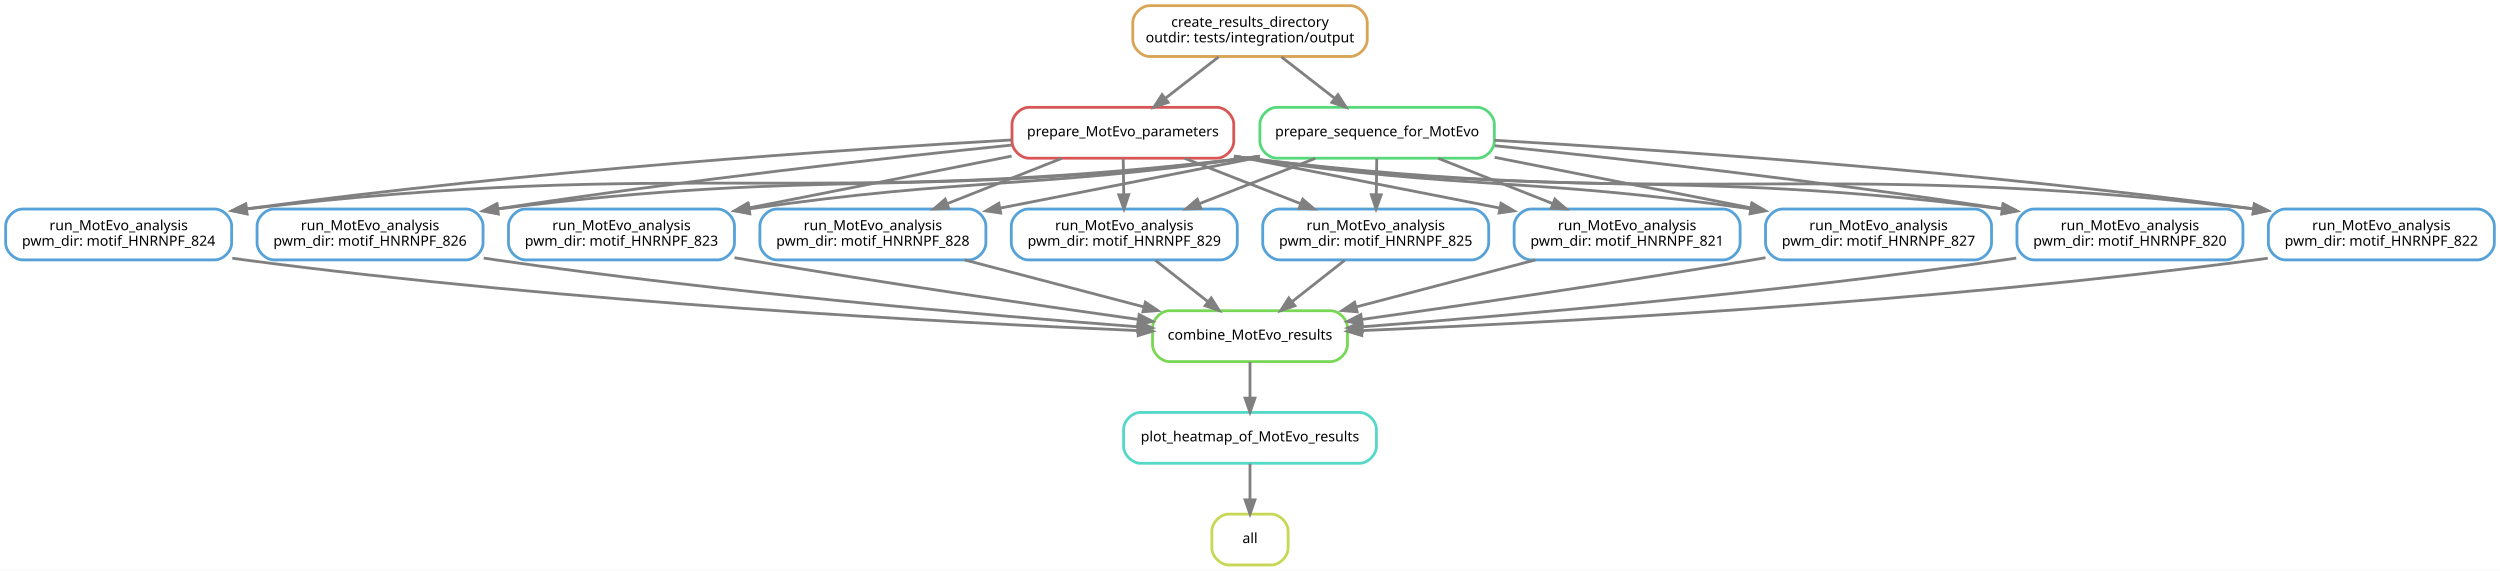
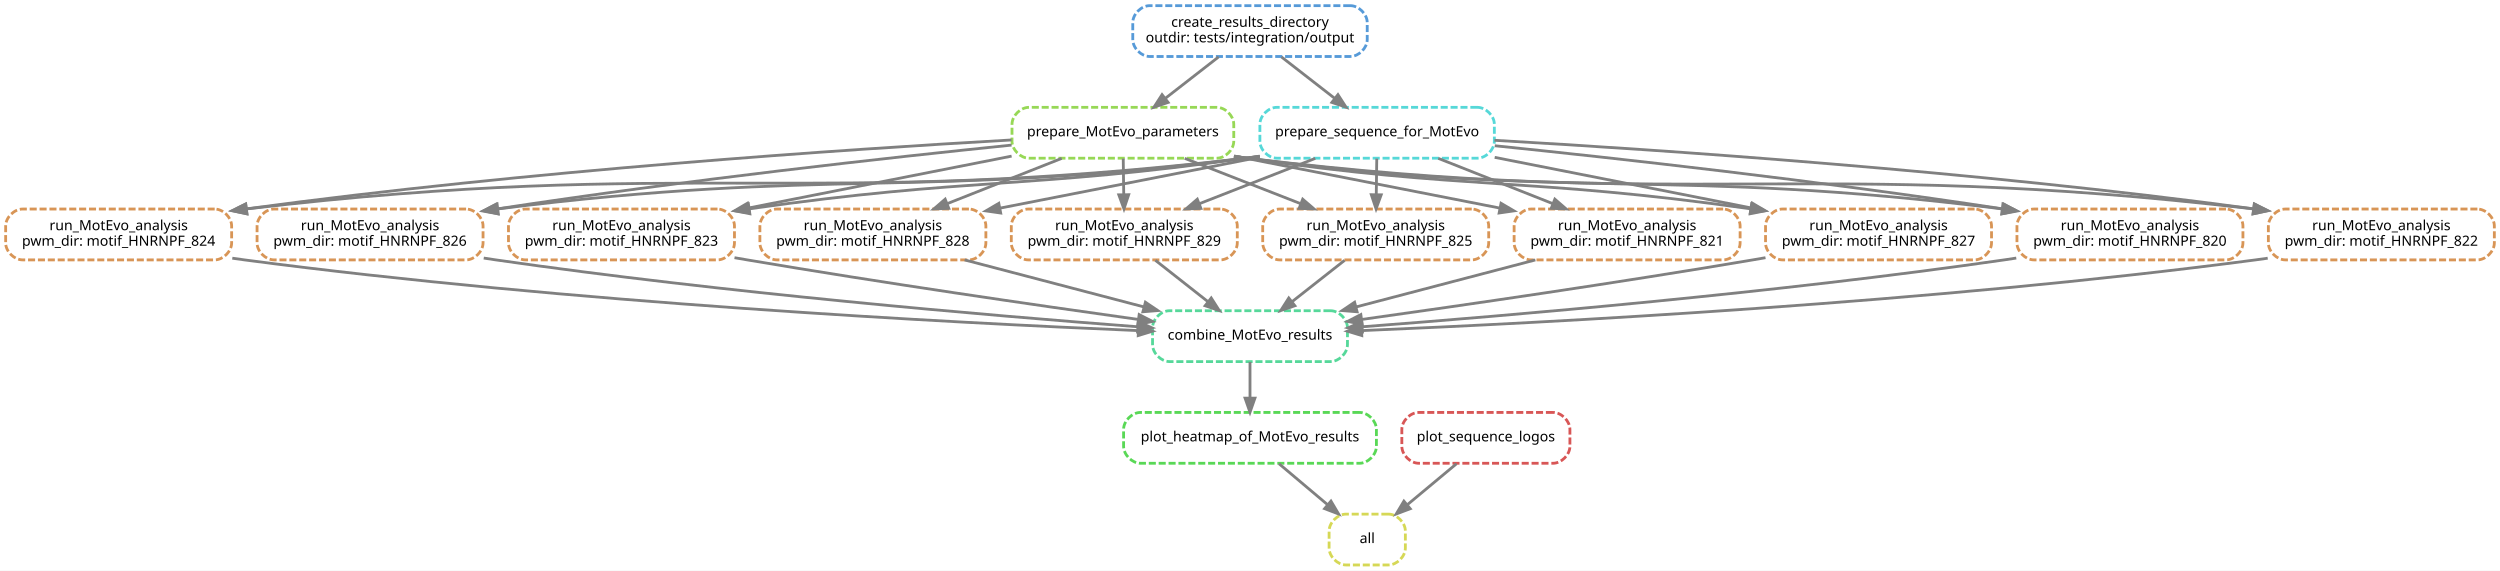
<svg xmlns="http://www.w3.org/2000/svg" width="1770pt" height="404pt" viewBox="0.00 0.00 1770.00 404.00">
  <g id="graph0" class="graph" transform="scale(1 1) rotate(0) translate(4 400)">
    <polygon fill="white" stroke="none" points="-4,4 -4,-400 1766,-400 1766,4 -4,4" />
    <g id="node1" class="node">
-       <path fill="none" stroke="#c6d856" stroke-width="2" d="M896,-36C896,-36 866,-36 866,-36 860,-36 854,-30 854,-24 854,-24 854,-12 854,-12 854,-6 860,-0 866,-0 866,-0 896,-0 896,-0 902,-0 908,-6 908,-12 908,-12 908,-24 908,-24 908,-30 902,-36 896,-36" />
-       <text text-anchor="middle" x="881" y="-15.5" font-family="sans" font-size="10.00">all</text>
+       <path fill="none" stroke="#d6d856" stroke-width="2" stroke-dasharray="5,2" d="M979,-36C979,-36 949,-36 949,-36 943,-36 937,-30 937,-24 937,-24 937,-12 937,-12 937,-6 943,-0 949,-0 949,-0 979,-0 979,-0 985,-0 991,-6 991,-12 991,-12 991,-24 991,-24 991,-30 985,-36 979,-36" />
+       <text text-anchor="middle" x="964" y="-15.5" font-family="sans" font-size="10.00">all</text>
    </g>
    <g id="node2" class="node">
-       <path fill="none" stroke="#56d8c9" stroke-width="2" d="M958.5,-108C958.5,-108 803.5,-108 803.5,-108 797.5,-108 791.5,-102 791.5,-96 791.5,-96 791.5,-84 791.5,-84 791.5,-78 797.5,-72 803.5,-72 803.5,-72 958.5,-72 958.5,-72 964.5,-72 970.5,-78 970.5,-84 970.5,-84 970.5,-96 970.5,-96 970.5,-102 964.5,-108 958.5,-108" />
+       <path fill="none" stroke="#59d856" stroke-width="2" stroke-dasharray="5,2" d="M958.5,-108C958.5,-108 803.5,-108 803.5,-108 797.5,-108 791.5,-102 791.5,-96 791.5,-96 791.5,-84 791.5,-84 791.5,-78 797.5,-72 803.5,-72 803.5,-72 958.5,-72 958.5,-72 964.5,-72 970.5,-78 970.5,-84 970.5,-84 970.5,-96 970.5,-96 970.5,-102 964.5,-108 958.5,-108" />
      <text text-anchor="middle" x="881" y="-87.5" font-family="sans" font-size="10.00">plot_heatmap_of_MotEvo_results</text>
    </g>
    <g id="edge1" class="edge">
-       <path fill="none" stroke="grey" stroke-width="2" d="M881,-71.697C881,-63.983 881,-54.712 881,-46.112" />
-       <polygon fill="grey" stroke="grey" stroke-width="2" points="884.5,-46.104 881,-36.104 877.5,-46.104 884.5,-46.104" />
+       <path fill="none" stroke="grey" stroke-width="2" d="M901.517,-71.697C911.869,-62.965 924.586,-52.24 935.839,-42.75" />
+       <polygon fill="grey" stroke="grey" stroke-width="2" points="938.331,-45.227 943.719,-36.104 933.818,-39.876 938.331,-45.227" />
    </g>
    <g id="node3" class="node">
-       <path fill="none" stroke="#78d856" stroke-width="2" d="M938,-180C938,-180 824,-180 824,-180 818,-180 812,-174 812,-168 812,-168 812,-156 812,-156 812,-150 818,-144 824,-144 824,-144 938,-144 938,-144 944,-144 950,-150 950,-156 950,-156 950,-168 950,-168 950,-174 944,-180 938,-180" />
+       <path fill="none" stroke="#d85656" stroke-width="2" stroke-dasharray="5,2" d="M1095.5,-108C1095.5,-108 1000.5,-108 1000.5,-108 994.5,-108 988.5,-102 988.5,-96 988.5,-96 988.5,-84 988.5,-84 988.5,-78 994.5,-72 1000.5,-72 1000.5,-72 1095.5,-72 1095.5,-72 1101.5,-72 1107.5,-78 1107.5,-84 1107.5,-84 1107.5,-96 1107.5,-96 1107.5,-102 1101.5,-108 1095.5,-108" />
+       <text text-anchor="middle" x="1048" y="-87.5" font-family="sans" font-size="10.00">plot_sequence_logos</text>
+     </g>
+     <g id="edge2" class="edge">
+       <path fill="none" stroke="grey" stroke-width="2" d="M1027.24,-71.697C1016.76,-62.965 1003.89,-52.24 992.5,-42.75" />
+       <polygon fill="grey" stroke="grey" stroke-width="2" points="994.448,-39.817 984.525,-36.104 989.967,-45.195 994.448,-39.817" />
+     </g>
+     <g id="node4" class="node">
+       <path fill="none" stroke="#56d89a" stroke-width="2" stroke-dasharray="5,2" d="M938,-180C938,-180 824,-180 824,-180 818,-180 812,-174 812,-168 812,-168 812,-156 812,-156 812,-150 818,-144 824,-144 824,-144 938,-144 938,-144 944,-144 950,-150 950,-156 950,-156 950,-168 950,-168 950,-174 944,-180 938,-180" />
      <text text-anchor="middle" x="881" y="-159.5" font-family="sans" font-size="10.00">combine_MotEvo_results</text>
    </g>
-     <g id="edge2" class="edge">
+     <g id="edge3" class="edge">
      <path fill="none" stroke="grey" stroke-width="2" d="M881,-143.697C881,-135.983 881,-126.712 881,-118.112" />
      <polygon fill="grey" stroke="grey" stroke-width="2" points="884.5,-118.104 881,-108.104 877.5,-118.104 884.5,-118.104" />
    </g>
-     <g id="node4" class="node">
-       <path fill="none" stroke="#56a2d8" stroke-width="2" d="M860,-252C860,-252 724,-252 724,-252 718,-252 712,-246 712,-240 712,-240 712,-228 712,-228 712,-222 718,-216 724,-216 724,-216 860,-216 860,-216 866,-216 872,-222 872,-228 872,-228 872,-240 872,-240 872,-246 866,-252 860,-252" />
+     <g id="node5" class="node">
+       <path fill="none" stroke="#d89556" stroke-width="2" stroke-dasharray="5,2" d="M860,-252C860,-252 724,-252 724,-252 718,-252 712,-246 712,-240 712,-240 712,-228 712,-228 712,-222 718,-216 724,-216 724,-216 860,-216 860,-216 866,-216 872,-222 872,-228 872,-228 872,-240 872,-240 872,-246 866,-252 860,-252" />
      <text text-anchor="middle" x="792" y="-237" font-family="sans" font-size="10.00">run_MotEvo_analysis</text>
      <text text-anchor="middle" x="792" y="-226" font-family="sans" font-size="10.00">pwm_dir: motif_HNRNPF_829</text>
    </g>
-     <g id="edge3" class="edge">
+     <g id="edge4" class="edge">
      <path fill="none" stroke="grey" stroke-width="2" d="M814,-215.697C825.209,-206.881 839.002,-196.032 851.154,-186.474" />
      <polygon fill="grey" stroke="grey" stroke-width="2" points="853.557,-189.038 859.253,-180.104 849.229,-183.535 853.557,-189.038" />
    </g>
-     <g id="node5" class="node">
-       <path fill="none" stroke="#56a2d8" stroke-width="2" d="M1038,-252C1038,-252 902,-252 902,-252 896,-252 890,-246 890,-240 890,-240 890,-228 890,-228 890,-222 896,-216 902,-216 902,-216 1038,-216 1038,-216 1044,-216 1050,-222 1050,-228 1050,-228 1050,-240 1050,-240 1050,-246 1044,-252 1038,-252" />
+     <g id="node6" class="node">
+       <path fill="none" stroke="#d89556" stroke-width="2" stroke-dasharray="5,2" d="M1038,-252C1038,-252 902,-252 902,-252 896,-252 890,-246 890,-240 890,-240 890,-228 890,-228 890,-222 896,-216 902,-216 902,-216 1038,-216 1038,-216 1044,-216 1050,-222 1050,-228 1050,-228 1050,-240 1050,-240 1050,-246 1044,-252 1038,-252" />
      <text text-anchor="middle" x="970" y="-237" font-family="sans" font-size="10.00">run_MotEvo_analysis</text>
      <text text-anchor="middle" x="970" y="-226" font-family="sans" font-size="10.00">pwm_dir: motif_HNRNPF_825</text>
    </g>
-     <g id="edge4" class="edge">
+     <g id="edge5" class="edge">
      <path fill="none" stroke="grey" stroke-width="2" d="M948,-215.697C936.791,-206.881 922.998,-196.032 910.846,-186.474" />
      <polygon fill="grey" stroke="grey" stroke-width="2" points="912.771,-183.535 902.747,-180.104 908.443,-189.038 912.771,-183.535" />
    </g>
-     <g id="node6" class="node">
-       <path fill="none" stroke="#56a2d8" stroke-width="2" d="M1216,-252C1216,-252 1080,-252 1080,-252 1074,-252 1068,-246 1068,-240 1068,-240 1068,-228 1068,-228 1068,-222 1074,-216 1080,-216 1080,-216 1216,-216 1216,-216 1222,-216 1228,-222 1228,-228 1228,-228 1228,-240 1228,-240 1228,-246 1222,-252 1216,-252" />
+     <g id="node7" class="node">
+       <path fill="none" stroke="#d89556" stroke-width="2" stroke-dasharray="5,2" d="M1216,-252C1216,-252 1080,-252 1080,-252 1074,-252 1068,-246 1068,-240 1068,-240 1068,-228 1068,-228 1068,-222 1074,-216 1080,-216 1080,-216 1216,-216 1216,-216 1222,-216 1228,-222 1228,-228 1228,-228 1228,-240 1228,-240 1228,-246 1222,-252 1216,-252" />
      <text text-anchor="middle" x="1148" y="-237" font-family="sans" font-size="10.00">run_MotEvo_analysis</text>
      <text text-anchor="middle" x="1148" y="-226" font-family="sans" font-size="10.00">pwm_dir: motif_HNRNPF_821</text>
    </g>
-     <g id="edge5" class="edge">
+     <g id="edge6" class="edge">
      <path fill="none" stroke="grey" stroke-width="2" d="M1083.03,-215.966C1044.67,-205.909 995.949,-193.136 955.967,-182.654" />
      <polygon fill="grey" stroke="grey" stroke-width="2" points="956.826,-179.261 946.266,-180.111 955.051,-186.032 956.826,-179.261" />
    </g>
-     <g id="node7" class="node">
-       <path fill="none" stroke="#56a2d8" stroke-width="2" d="M1394,-252C1394,-252 1258,-252 1258,-252 1252,-252 1246,-246 1246,-240 1246,-240 1246,-228 1246,-228 1246,-222 1252,-216 1258,-216 1258,-216 1394,-216 1394,-216 1400,-216 1406,-222 1406,-228 1406,-228 1406,-240 1406,-240 1406,-246 1400,-252 1394,-252" />
+     <g id="node8" class="node">
+       <path fill="none" stroke="#d89556" stroke-width="2" stroke-dasharray="5,2" d="M1394,-252C1394,-252 1258,-252 1258,-252 1252,-252 1246,-246 1246,-240 1246,-240 1246,-228 1246,-228 1246,-222 1252,-216 1258,-216 1258,-216 1394,-216 1394,-216 1400,-216 1406,-222 1406,-228 1406,-228 1406,-240 1406,-240 1406,-246 1400,-252 1394,-252" />
      <text text-anchor="middle" x="1326" y="-237" font-family="sans" font-size="10.00">run_MotEvo_analysis</text>
      <text text-anchor="middle" x="1326" y="-226" font-family="sans" font-size="10.00">pwm_dir: motif_HNRNPF_827</text>
    </g>
-     <g id="edge6" class="edge">
+     <g id="edge7" class="edge">
      <path fill="none" stroke="grey" stroke-width="2" d="M1245.97,-217.554C1242.95,-217.02 1239.95,-216.501 1237,-216 1141.98,-199.859 1032.22,-183.928 959.984,-173.813" />
      <polygon fill="grey" stroke="grey" stroke-width="2" points="960.433,-170.342 950.045,-172.425 959.465,-177.275 960.433,-170.342" />
    </g>
-     <g id="node8" class="node">
-       <path fill="none" stroke="#56a2d8" stroke-width="2" d="M1572,-252C1572,-252 1436,-252 1436,-252 1430,-252 1424,-246 1424,-240 1424,-240 1424,-228 1424,-228 1424,-222 1430,-216 1436,-216 1436,-216 1572,-216 1572,-216 1578,-216 1584,-222 1584,-228 1584,-228 1584,-240 1584,-240 1584,-246 1578,-252 1572,-252" />
+     <g id="node9" class="node">
+       <path fill="none" stroke="#d89556" stroke-width="2" stroke-dasharray="5,2" d="M1572,-252C1572,-252 1436,-252 1436,-252 1430,-252 1424,-246 1424,-240 1424,-240 1424,-228 1424,-228 1424,-222 1430,-216 1436,-216 1436,-216 1572,-216 1572,-216 1578,-216 1584,-222 1584,-228 1584,-228 1584,-240 1584,-240 1584,-246 1578,-252 1572,-252" />
      <text text-anchor="middle" x="1504" y="-237" font-family="sans" font-size="10.00">run_MotEvo_analysis</text>
      <text text-anchor="middle" x="1504" y="-226" font-family="sans" font-size="10.00">pwm_dir: motif_HNRNPF_820</text>
    </g>
-     <g id="edge7" class="edge">
+     <g id="edge8" class="edge">
      <path fill="none" stroke="grey" stroke-width="2" d="M1423.52,-217.293C1420.65,-216.839 1417.8,-216.406 1415,-216 1254.39,-192.738 1065.1,-176.593 960.527,-168.651" />
      <polygon fill="grey" stroke="grey" stroke-width="2" points="960.601,-165.146 950.366,-167.884 960.075,-172.127 960.601,-165.146" />
    </g>
-     <g id="node9" class="node">
-       <path fill="none" stroke="#56a2d8" stroke-width="2" d="M1750,-252C1750,-252 1614,-252 1614,-252 1608,-252 1602,-246 1602,-240 1602,-240 1602,-228 1602,-228 1602,-222 1608,-216 1614,-216 1614,-216 1750,-216 1750,-216 1756,-216 1762,-222 1762,-228 1762,-228 1762,-240 1762,-240 1762,-246 1756,-252 1750,-252" />
+     <g id="node10" class="node">
+       <path fill="none" stroke="#d89556" stroke-width="2" stroke-dasharray="5,2" d="M1750,-252C1750,-252 1614,-252 1614,-252 1608,-252 1602,-246 1602,-240 1602,-240 1602,-228 1602,-228 1602,-222 1608,-216 1614,-216 1614,-216 1750,-216 1750,-216 1756,-216 1762,-222 1762,-228 1762,-228 1762,-240 1762,-240 1762,-246 1756,-252 1750,-252" />
      <text text-anchor="middle" x="1682" y="-237" font-family="sans" font-size="10.00">run_MotEvo_analysis</text>
      <text text-anchor="middle" x="1682" y="-226" font-family="sans" font-size="10.00">pwm_dir: motif_HNRNPF_822</text>
    </g>
-     <g id="edge8" class="edge">
+     <g id="edge9" class="edge">
      <path fill="none" stroke="grey" stroke-width="2" d="M1601.54,-217.203C1598.66,-216.774 1595.81,-216.371 1593,-216 1364.25,-185.741 1091.71,-171.464 960.005,-165.926" />
      <polygon fill="grey" stroke="grey" stroke-width="2" points="960.138,-162.428 950.002,-165.511 959.848,-169.422 960.138,-162.428" />
    </g>
-     <g id="node10" class="node">
-       <path fill="none" stroke="#56a2d8" stroke-width="2" d="M148,-252C148,-252 12,-252 12,-252 6,-252 0,-246 0,-240 0,-240 0,-228 0,-228 0,-222 6,-216 12,-216 12,-216 148,-216 148,-216 154,-216 160,-222 160,-228 160,-228 160,-240 160,-240 160,-246 154,-252 148,-252" />
+     <g id="node11" class="node">
+       <path fill="none" stroke="#d89556" stroke-width="2" stroke-dasharray="5,2" d="M148,-252C148,-252 12,-252 12,-252 6,-252 0,-246 0,-240 0,-240 0,-228 0,-228 0,-222 6,-216 12,-216 12,-216 148,-216 148,-216 154,-216 160,-222 160,-228 160,-228 160,-240 160,-240 160,-246 154,-252 148,-252" />
      <text text-anchor="middle" x="80" y="-237" font-family="sans" font-size="10.00">run_MotEvo_analysis</text>
      <text text-anchor="middle" x="80" y="-226" font-family="sans" font-size="10.00">pwm_dir: motif_HNRNPF_824</text>
    </g>
-     <g id="edge9" class="edge">
+     <g id="edge10" class="edge">
      <path fill="none" stroke="grey" stroke-width="2" d="M160.463,-217.203C163.341,-216.774 166.193,-216.371 169,-216 397.746,-185.741 670.295,-171.464 801.995,-165.926" />
      <polygon fill="grey" stroke="grey" stroke-width="2" points="802.152,-169.422 811.998,-165.511 801.862,-162.428 802.152,-169.422" />
    </g>
-     <g id="node11" class="node">
-       <path fill="none" stroke="#56a2d8" stroke-width="2" d="M326,-252C326,-252 190,-252 190,-252 184,-252 178,-246 178,-240 178,-240 178,-228 178,-228 178,-222 184,-216 190,-216 190,-216 326,-216 326,-216 332,-216 338,-222 338,-228 338,-228 338,-240 338,-240 338,-246 332,-252 326,-252" />
+     <g id="node12" class="node">
+       <path fill="none" stroke="#d89556" stroke-width="2" stroke-dasharray="5,2" d="M326,-252C326,-252 190,-252 190,-252 184,-252 178,-246 178,-240 178,-240 178,-228 178,-228 178,-222 184,-216 190,-216 190,-216 326,-216 326,-216 332,-216 338,-222 338,-228 338,-228 338,-240 338,-240 338,-246 332,-252 326,-252" />
      <text text-anchor="middle" x="258" y="-237" font-family="sans" font-size="10.00">run_MotEvo_analysis</text>
      <text text-anchor="middle" x="258" y="-226" font-family="sans" font-size="10.00">pwm_dir: motif_HNRNPF_826</text>
    </g>
-     <g id="edge10" class="edge">
+     <g id="edge11" class="edge">
      <path fill="none" stroke="grey" stroke-width="2" d="M338.476,-217.293C341.349,-216.839 344.198,-216.406 347,-216 507.615,-192.738 696.904,-176.593 801.473,-168.651" />
      <polygon fill="grey" stroke="grey" stroke-width="2" points="801.925,-172.127 811.634,-167.884 801.399,-165.146 801.925,-172.127" />
    </g>
-     <g id="node12" class="node">
-       <path fill="none" stroke="#56a2d8" stroke-width="2" d="M504,-252C504,-252 368,-252 368,-252 362,-252 356,-246 356,-240 356,-240 356,-228 356,-228 356,-222 362,-216 368,-216 368,-216 504,-216 504,-216 510,-216 516,-222 516,-228 516,-228 516,-240 516,-240 516,-246 510,-252 504,-252" />
+     <g id="node13" class="node">
+       <path fill="none" stroke="#d89556" stroke-width="2" stroke-dasharray="5,2" d="M504,-252C504,-252 368,-252 368,-252 362,-252 356,-246 356,-240 356,-240 356,-228 356,-228 356,-222 362,-216 368,-216 368,-216 504,-216 504,-216 510,-216 516,-222 516,-228 516,-228 516,-240 516,-240 516,-246 510,-252 504,-252" />
      <text text-anchor="middle" x="436" y="-237" font-family="sans" font-size="10.00">run_MotEvo_analysis</text>
      <text text-anchor="middle" x="436" y="-226" font-family="sans" font-size="10.00">pwm_dir: motif_HNRNPF_823</text>
    </g>
-     <g id="edge11" class="edge">
+     <g id="edge12" class="edge">
      <path fill="none" stroke="grey" stroke-width="2" d="M516.026,-217.554C519.054,-217.02 522.053,-216.501 525,-216 620.022,-199.859 729.777,-183.928 802.016,-173.813" />
      <polygon fill="grey" stroke="grey" stroke-width="2" points="802.535,-177.275 811.955,-172.425 801.567,-170.342 802.535,-177.275" />
    </g>
-     <g id="node13" class="node">
-       <path fill="none" stroke="#56a2d8" stroke-width="2" d="M682,-252C682,-252 546,-252 546,-252 540,-252 534,-246 534,-240 534,-240 534,-228 534,-228 534,-222 540,-216 546,-216 546,-216 682,-216 682,-216 688,-216 694,-222 694,-228 694,-228 694,-240 694,-240 694,-246 688,-252 682,-252" />
+     <g id="node14" class="node">
+       <path fill="none" stroke="#d89556" stroke-width="2" stroke-dasharray="5,2" d="M682,-252C682,-252 546,-252 546,-252 540,-252 534,-246 534,-240 534,-240 534,-228 534,-228 534,-222 540,-216 546,-216 546,-216 682,-216 682,-216 688,-216 694,-222 694,-228 694,-228 694,-240 694,-240 694,-246 688,-252 682,-252" />
      <text text-anchor="middle" x="614" y="-237" font-family="sans" font-size="10.00">run_MotEvo_analysis</text>
      <text text-anchor="middle" x="614" y="-226" font-family="sans" font-size="10.00">pwm_dir: motif_HNRNPF_828</text>
    </g>
-     <g id="edge12" class="edge">
+     <g id="edge13" class="edge">
      <path fill="none" stroke="grey" stroke-width="2" d="M678.974,-215.966C717.334,-205.909 766.051,-193.136 806.033,-182.654" />
      <polygon fill="grey" stroke="grey" stroke-width="2" points="806.949,-186.032 815.734,-180.111 805.174,-179.261 806.949,-186.032" />
    </g>
-     <g id="node14" class="node">
-       <path fill="none" stroke="#d85656" stroke-width="2" d="M857.5,-324C857.5,-324 724.5,-324 724.5,-324 718.5,-324 712.5,-318 712.5,-312 712.5,-312 712.5,-300 712.5,-300 712.5,-294 718.5,-288 724.5,-288 724.5,-288 857.5,-288 857.5,-288 863.5,-288 869.5,-294 869.5,-300 869.5,-300 869.5,-312 869.5,-312 869.5,-318 863.5,-324 857.5,-324" />
+     <g id="node15" class="node">
+       <path fill="none" stroke="#97d856" stroke-width="2" stroke-dasharray="5,2" d="M857.5,-324C857.5,-324 724.5,-324 724.5,-324 718.5,-324 712.5,-318 712.5,-312 712.5,-312 712.5,-300 712.5,-300 712.5,-294 718.5,-288 724.5,-288 724.5,-288 857.5,-288 857.5,-288 863.5,-288 869.5,-294 869.5,-300 869.5,-300 869.5,-312 869.5,-312 869.5,-318 863.5,-324 857.5,-324" />
      <text text-anchor="middle" x="791" y="-303.5" font-family="sans" font-size="10.00">prepare_MotEvo_parameters</text>
    </g>
-     <g id="edge13" class="edge">
+     <g id="edge14" class="edge">
      <path fill="none" stroke="grey" stroke-width="2" d="M791.247,-287.697C791.357,-279.983 791.49,-270.712 791.613,-262.112" />
      <polygon fill="grey" stroke="grey" stroke-width="2" points="795.112,-262.153 791.756,-252.104 788.113,-262.053 795.112,-262.153" />
    </g>
-     <g id="edge15" class="edge">
+     <g id="edge16" class="edge">
      <path fill="none" stroke="grey" stroke-width="2" d="M834.788,-287.876C859.585,-278.179 890.781,-265.98 916.958,-255.743" />
      <polygon fill="grey" stroke="grey" stroke-width="2" points="918.315,-258.97 926.354,-252.068 915.766,-252.451 918.315,-258.97" />
    </g>
-     <g id="edge17" class="edge">
+     <g id="edge18" class="edge">
      <path fill="none" stroke="grey" stroke-width="2" d="M869.787,-289.552C925.399,-278.647 1000.02,-264.015 1057.99,-252.65" />
      <polygon fill="grey" stroke="grey" stroke-width="2" points="1058.73,-256.07 1067.87,-250.712 1057.38,-249.201 1058.73,-256.07" />
    </g>
-     <g id="edge19" class="edge">
+     <g id="edge20" class="edge">
      <path fill="none" stroke="grey" stroke-width="2" d="M869.622,-289.446C872.786,-288.936 875.921,-288.451 879,-288 1033.98,-265.286 1077,-274.619 1235.42,-252.156" />
      <polygon fill="grey" stroke="grey" stroke-width="2" points="1236.12,-255.591 1245.52,-250.703 1235.13,-248.662 1236.12,-255.591" />
    </g>
-     <g id="edge21" class="edge">
+     <g id="edge22" class="edge">
      <path fill="none" stroke="grey" stroke-width="2" d="M869.604,-289.315C872.773,-288.842 875.914,-288.4 879,-288 1112.54,-257.718 1176.45,-281.777 1413.58,-252.089" />
      <polygon fill="grey" stroke="grey" stroke-width="2" points="1414.06,-255.556 1423.54,-250.823 1413.18,-248.612 1414.06,-255.556" />
    </g>
-     <g id="edge23" class="edge">
+     <g id="edge24" class="edge">
      <path fill="none" stroke="grey" stroke-width="2" d="M869.596,-289.25C872.767,-288.794 875.911,-288.374 879,-288 1191.04,-250.183 1275.72,-289.044 1591.19,-252.114" />
      <polygon fill="grey" stroke="grey" stroke-width="2" points="1592.03,-255.539 1601.55,-250.884 1591.2,-248.588 1592.03,-255.539" />
    </g>
-     <g id="edge25" class="edge">
+     <g id="edge26" class="edge">
      <path fill="none" stroke="grey" stroke-width="2" d="M712.159,-300.91C595.763,-294.289 370.95,-279.275 170.594,-252.142" />
      <polygon fill="grey" stroke="grey" stroke-width="2" points="170.85,-248.645 160.468,-250.758 169.902,-255.58 170.85,-248.645" />
    </g>
-     <g id="edge27" class="edge">
+     <g id="edge28" class="edge">
      <path fill="none" stroke="grey" stroke-width="2" d="M712.174,-297.273C625.401,-288.386 481.58,-272.536 348.015,-252.099" />
      <polygon fill="grey" stroke="grey" stroke-width="2" points="348.424,-248.621 338.008,-250.556 347.358,-255.539 348.424,-248.621" />
    </g>
-     <g id="edge29" class="edge">
+     <g id="edge30" class="edge">
      <path fill="none" stroke="grey" stroke-width="2" d="M712.214,-289.465C657.198,-278.617 583.631,-264.11 526.254,-252.797" />
      <polygon fill="grey" stroke="grey" stroke-width="2" points="526.589,-249.295 516.101,-250.795 525.235,-256.163 526.589,-249.295" />
    </g>
-     <g id="edge31" class="edge">
+     <g id="edge32" class="edge">
      <path fill="none" stroke="grey" stroke-width="2" d="M747.701,-287.876C723.289,-278.222 692.604,-266.087 666.79,-255.878" />
      <polygon fill="grey" stroke="grey" stroke-width="2" points="667.745,-252.491 657.158,-252.068 665.17,-259.001 667.745,-252.491" />
    </g>
-     <g id="node15" class="node">
-       <path fill="none" stroke="#56d87b" stroke-width="2" d="M1042,-324C1042,-324 900,-324 900,-324 894,-324 888,-318 888,-312 888,-312 888,-300 888,-300 888,-294 894,-288 900,-288 900,-288 1042,-288 1042,-288 1048,-288 1054,-294 1054,-300 1054,-300 1054,-312 1054,-312 1054,-318 1048,-324 1042,-324" />
+     <g id="node16" class="node">
+       <path fill="none" stroke="#56d8d8" stroke-width="2" stroke-dasharray="5,2" d="M1042,-324C1042,-324 900,-324 900,-324 894,-324 888,-318 888,-312 888,-312 888,-300 888,-300 888,-294 894,-288 900,-288 900,-288 1042,-288 1042,-288 1048,-288 1054,-294 1054,-300 1054,-300 1054,-312 1054,-312 1054,-318 1048,-324 1042,-324" />
      <text text-anchor="middle" x="971" y="-303.5" font-family="sans" font-size="10.00">prepare_sequence_for_MotEvo</text>
    </g>
-     <g id="edge14" class="edge">
+     <g id="edge15" class="edge">
      <path fill="none" stroke="grey" stroke-width="2" d="M927.212,-287.876C902.415,-278.179 871.219,-265.98 845.042,-255.743" />
      <polygon fill="grey" stroke="grey" stroke-width="2" points="846.234,-252.451 835.646,-252.068 843.685,-258.97 846.234,-252.451" />
    </g>
-     <g id="edge16" class="edge">
+     <g id="edge17" class="edge">
      <path fill="none" stroke="grey" stroke-width="2" d="M970.753,-287.697C970.643,-279.983 970.51,-270.712 970.387,-262.112" />
      <polygon fill="grey" stroke="grey" stroke-width="2" points="973.887,-262.053 970.244,-252.104 966.888,-262.153 973.887,-262.053" />
    </g>
-     <g id="edge18" class="edge">
+     <g id="edge19" class="edge">
      <path fill="none" stroke="grey" stroke-width="2" d="M1014.3,-287.876C1038.71,-278.222 1069.4,-266.087 1095.21,-255.878" />
      <polygon fill="grey" stroke="grey" stroke-width="2" points="1096.83,-259.001 1104.84,-252.068 1094.26,-252.491 1096.83,-259.001" />
    </g>
-     <g id="edge20" class="edge">
+     <g id="edge21" class="edge">
      <path fill="none" stroke="grey" stroke-width="2" d="M1054.23,-288.588C1108.75,-277.838 1179.98,-263.792 1235.84,-252.777" />
      <polygon fill="grey" stroke="grey" stroke-width="2" points="1236.6,-256.196 1245.73,-250.827 1235.24,-249.328 1236.6,-256.196" />
    </g>
-     <g id="edge22" class="edge">
+     <g id="edge23" class="edge">
      <path fill="none" stroke="grey" stroke-width="2" d="M1054.3,-296.814C1141.43,-287.852 1282.38,-272.23 1413.75,-252.135" />
      <polygon fill="grey" stroke="grey" stroke-width="2" points="1414.64,-255.539 1423.99,-250.556 1413.58,-248.62 1414.64,-255.539" />
    </g>
-     <g id="edge24" class="edge">
+     <g id="edge25" class="edge">
      <path fill="none" stroke="grey" stroke-width="2" d="M1054.06,-300.669C1171.62,-293.927 1393.43,-278.959 1591.52,-252.127" />
      <polygon fill="grey" stroke="grey" stroke-width="2" points="1592.1,-255.581 1601.53,-250.758 1591.15,-248.645 1592.1,-255.581" />
    </g>
-     <g id="edge26" class="edge">
+     <g id="edge27" class="edge">
      <path fill="none" stroke="grey" stroke-width="2" d="M887.928,-289.262C884.58,-288.803 881.261,-288.379 878,-288 567.961,-251.947 484.054,-288.878 170.741,-252.107" />
      <polygon fill="grey" stroke="grey" stroke-width="2" points="170.796,-248.589 160.452,-250.883 169.969,-255.54 170.796,-248.589" />
    </g>
-     <g id="edge28" class="edge">
+     <g id="edge29" class="edge">
      <path fill="none" stroke="grey" stroke-width="2" d="M887.919,-289.332C884.573,-288.854 881.257,-288.407 878,-288 646.605,-259.101 583.382,-281.589 348.681,-252.123" />
      <polygon fill="grey" stroke="grey" stroke-width="2" points="348.822,-248.613 338.46,-250.821 347.938,-255.557 348.822,-248.613" />
    </g>
-     <g id="edge30" class="edge">
+     <g id="edge31" class="edge">
      <path fill="none" stroke="grey" stroke-width="2" d="M887.9,-289.473C884.56,-288.956 881.25,-288.462 878,-288 725.069,-266.259 682.766,-274.459 526.448,-252.14" />
      <polygon fill="grey" stroke="grey" stroke-width="2" points="526.875,-248.666 516.477,-250.697 525.873,-255.593 526.875,-248.666" />
    </g>
-     <g id="edge32" class="edge">
+     <g id="edge33" class="edge">
      <path fill="none" stroke="grey" stroke-width="2" d="M887.75,-288.676C832.647,-277.872 760.418,-263.709 703.989,-252.645" />
      <polygon fill="grey" stroke="grey" stroke-width="2" points="704.489,-249.176 694.003,-250.687 703.142,-256.046 704.489,-249.176" />
    </g>
-     <g id="node16" class="node">
-       <path fill="none" stroke="#d8a456" stroke-width="2" d="M952,-396C952,-396 810,-396 810,-396 804,-396 798,-390 798,-384 798,-384 798,-372 798,-372 798,-366 804,-360 810,-360 810,-360 952,-360 952,-360 958,-360 964,-366 964,-372 964,-372 964,-384 964,-384 964,-390 958,-396 952,-396" />
+     <g id="node17" class="node">
+       <path fill="none" stroke="#569ad8" stroke-width="2" stroke-dasharray="5,2" d="M952,-396C952,-396 810,-396 810,-396 804,-396 798,-390 798,-384 798,-384 798,-372 798,-372 798,-366 804,-360 810,-360 810,-360 952,-360 952,-360 958,-360 964,-366 964,-372 964,-372 964,-384 964,-384 964,-390 958,-396 952,-396" />
      <text text-anchor="middle" x="881" y="-381" font-family="sans" font-size="10.00">create_results_directory</text>
      <text text-anchor="middle" x="881" y="-370" font-family="sans" font-size="10.00">outdir: tests/integration/output</text>
    </g>
-     <g id="edge33" class="edge">
+     <g id="edge34" class="edge">
      <path fill="none" stroke="grey" stroke-width="2" d="M858.753,-359.697C847.418,-350.881 833.47,-340.032 821.181,-330.474" />
      <polygon fill="grey" stroke="grey" stroke-width="2" points="823.034,-327.481 812.991,-324.104 818.736,-333.007 823.034,-327.481" />
    </g>
-     <g id="edge34" class="edge">
+     <g id="edge35" class="edge">
      <path fill="none" stroke="grey" stroke-width="2" d="M903.247,-359.697C914.582,-350.881 928.53,-340.032 940.819,-330.474" />
      <polygon fill="grey" stroke="grey" stroke-width="2" points="943.264,-333.007 949.009,-324.104 938.966,-327.481 943.264,-333.007" />
    </g>
  </g>
</svg>
